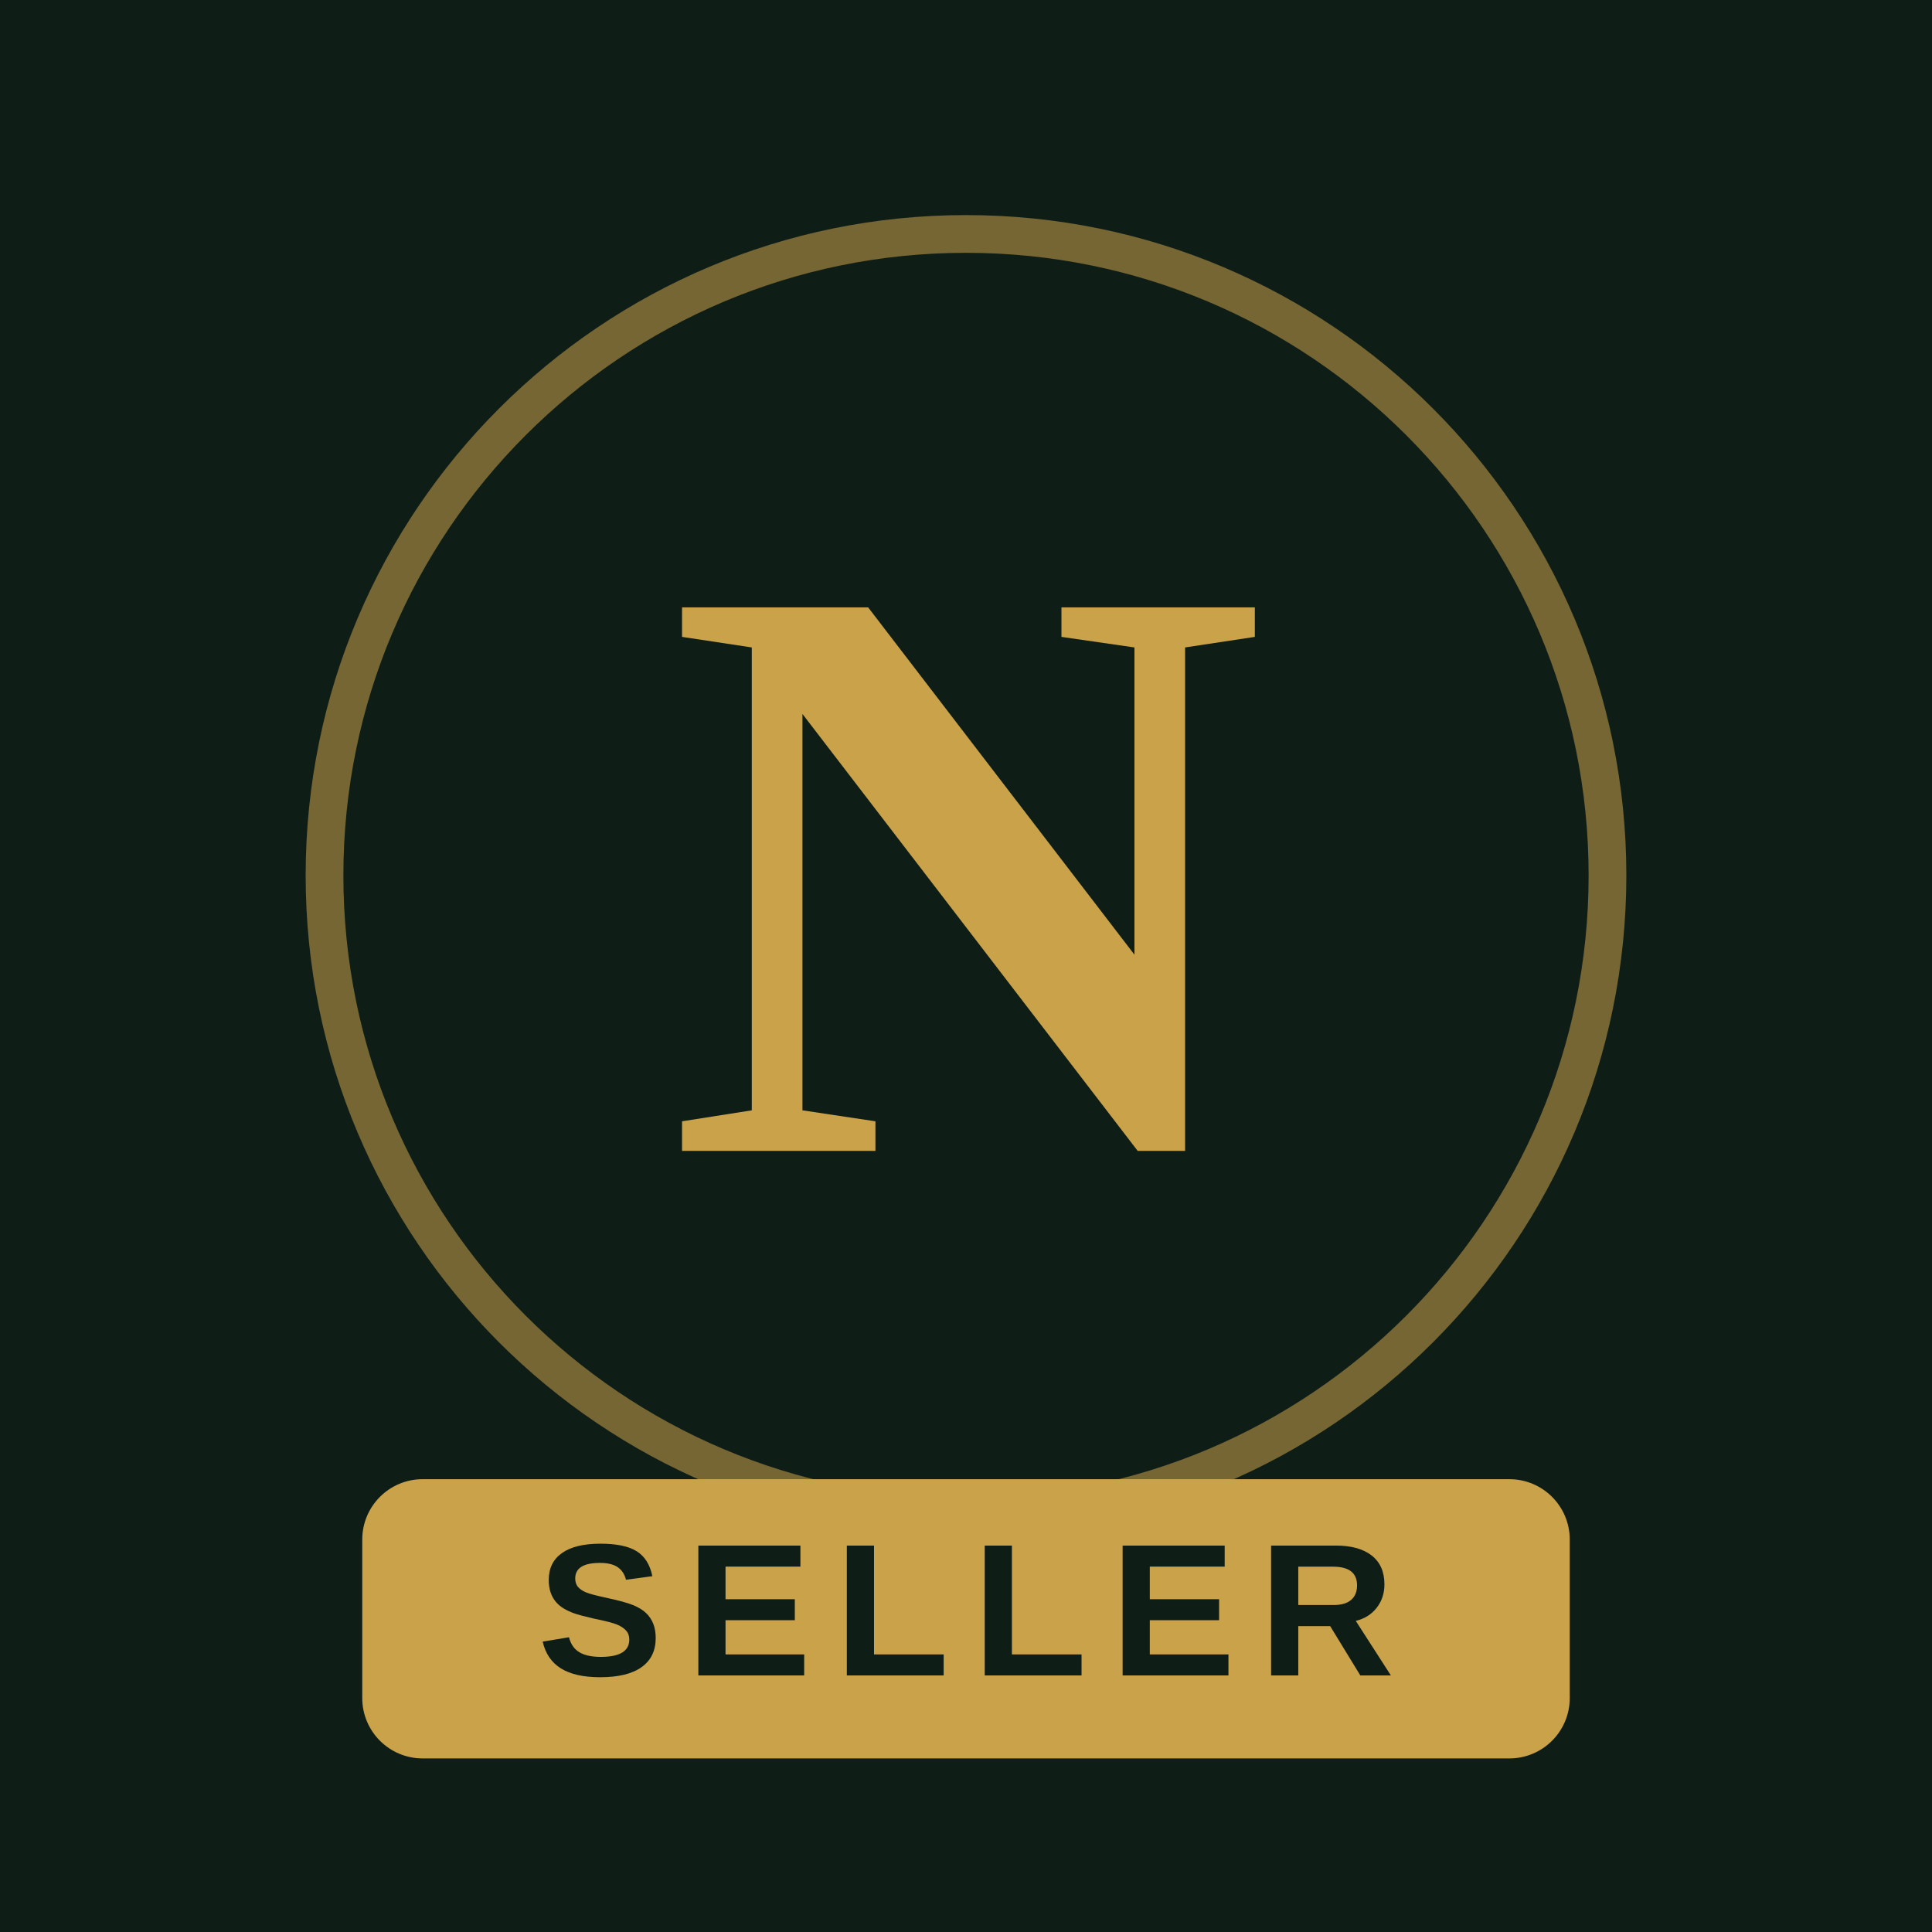
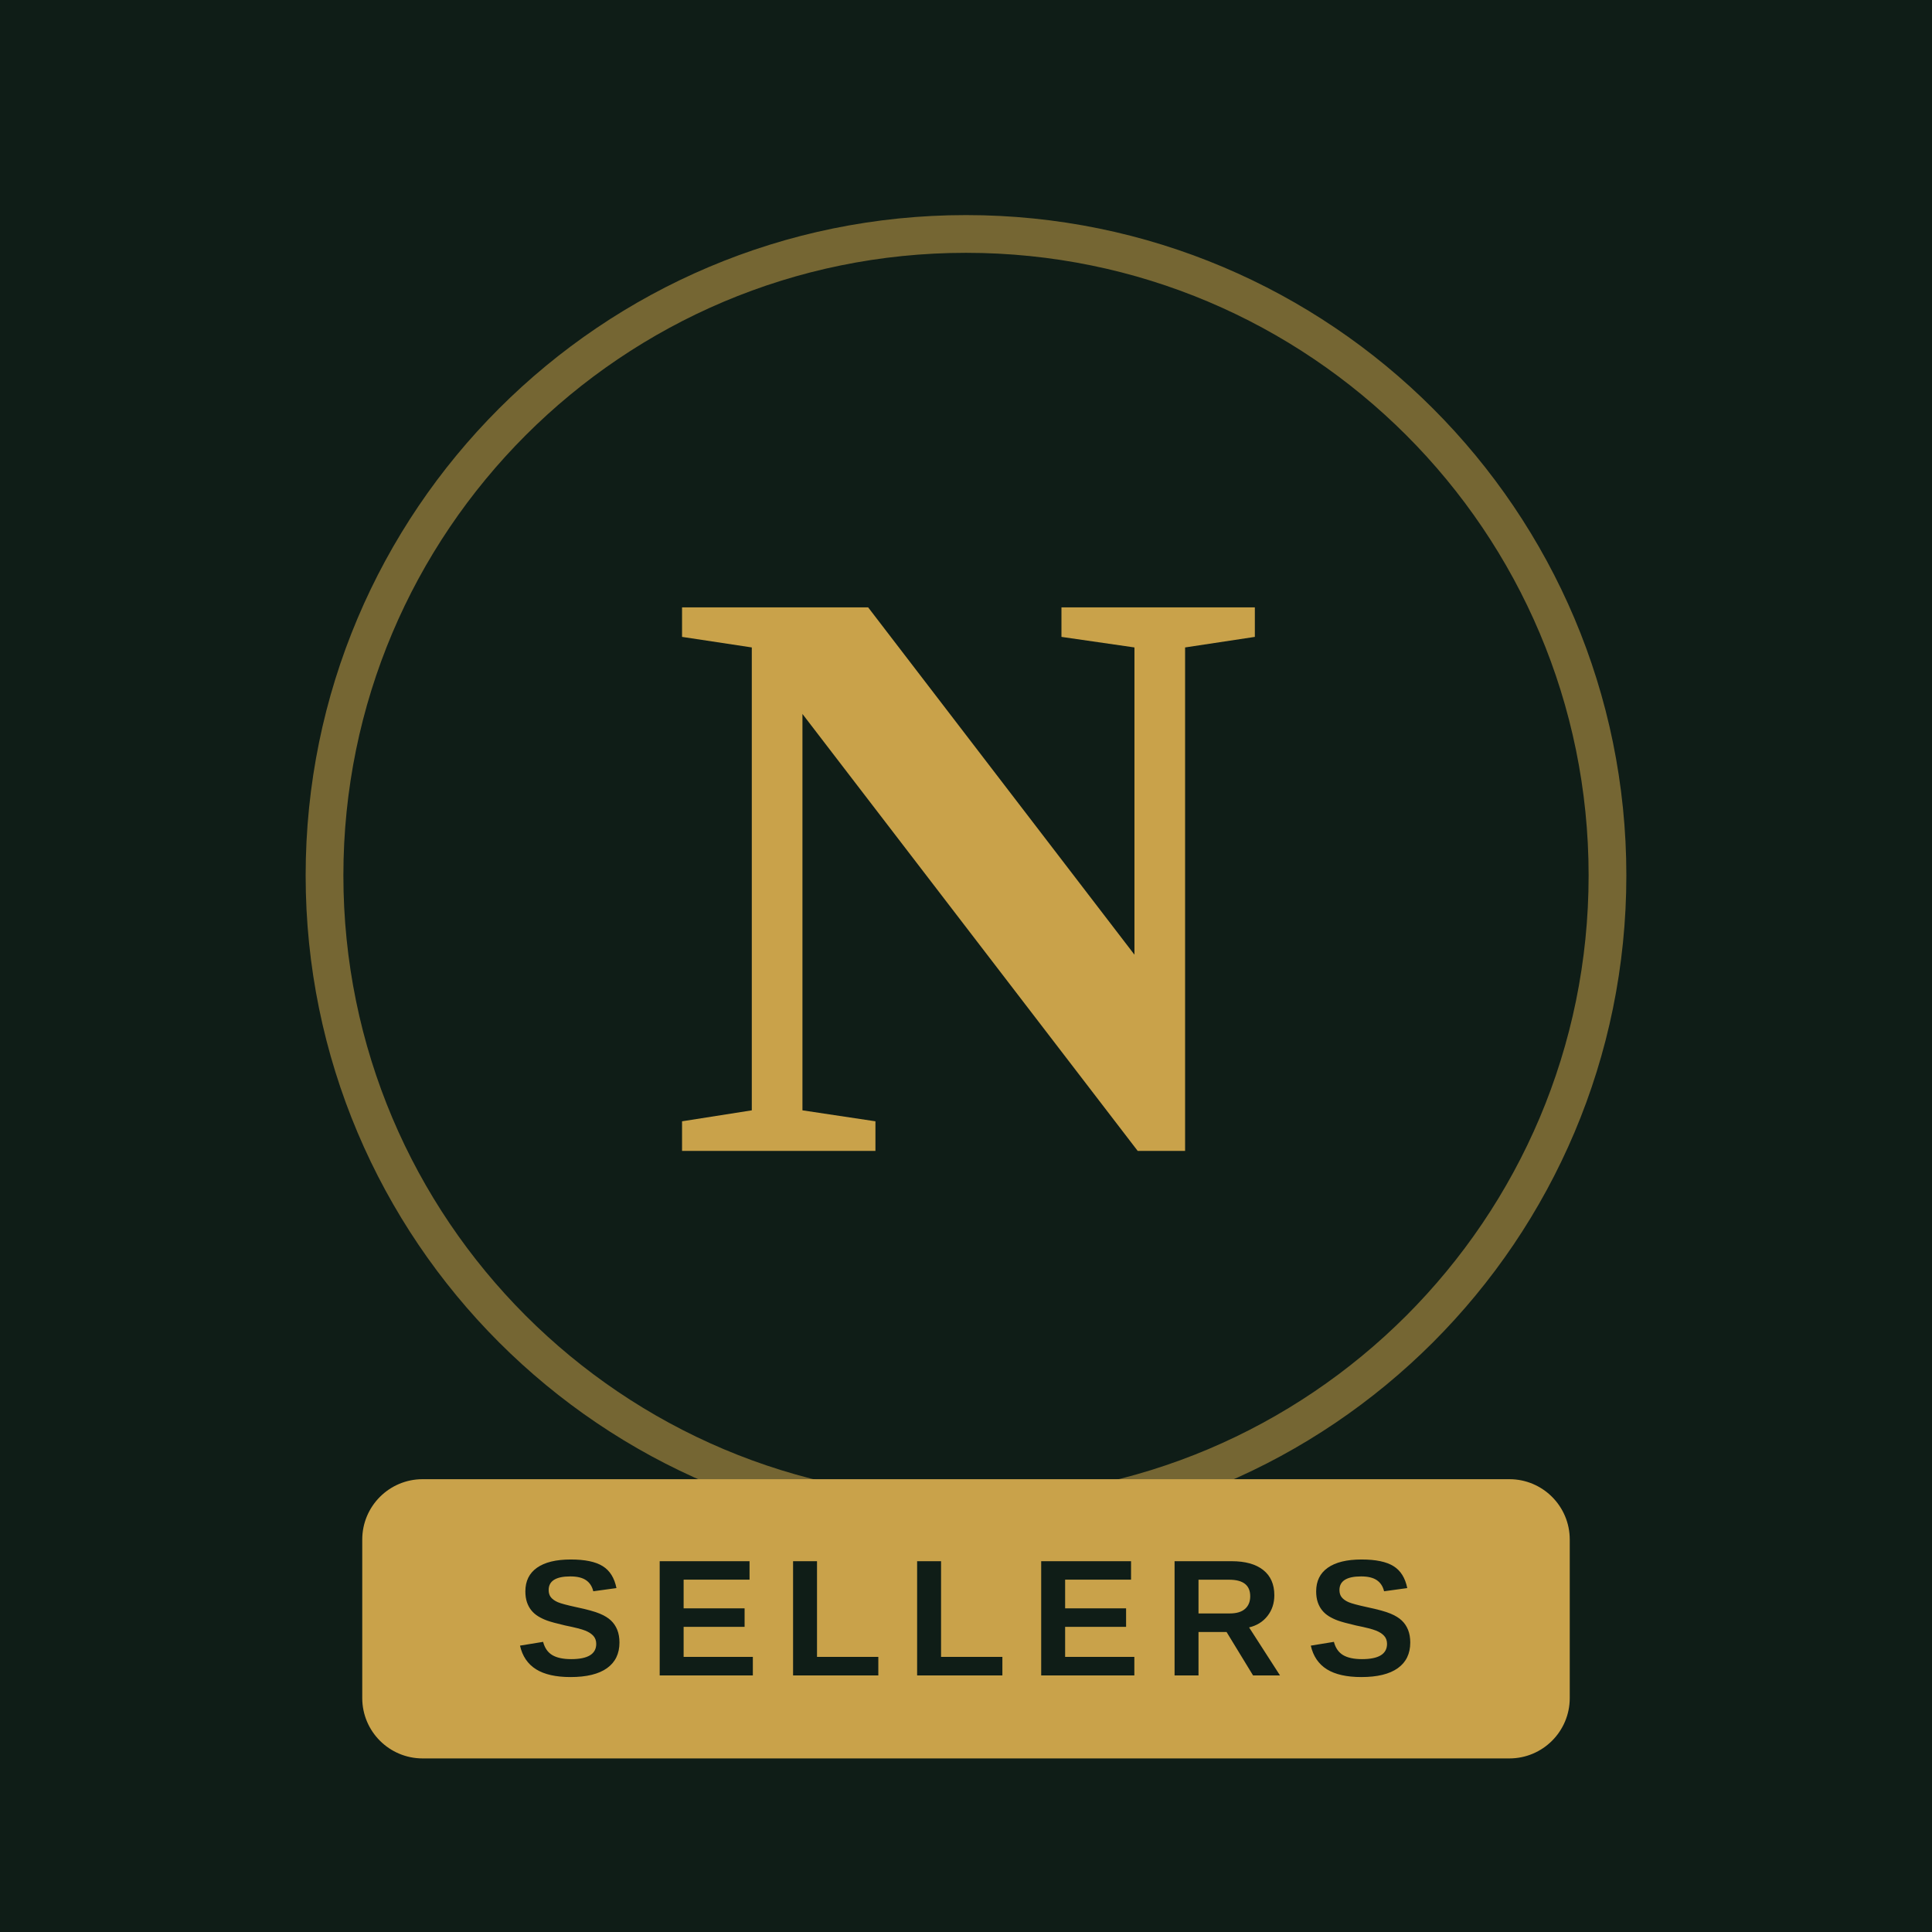
<svg xmlns="http://www.w3.org/2000/svg" viewBox="0 0 512 512">
  <rect width="512" height="512" fill="#0f1d17" />
  <g transform="translate(0 0) scale(1)">
    <circle cx="256" cy="232" r="170" fill="none" stroke="#c9a24a" stroke-width="10" opacity=".55" />
    <text x="256" y="305" text-anchor="middle" font-family="Georgia, 'Times New Roman', serif" font-size="220" font-weight="700" fill="#c9a24a">N</text>
    <rect x="96" y="392" width="320" height="74" rx="16" fill="#c9a24a" />
-     <text x="256" y="444" text-anchor="middle" font-family="Arial, Helvetica, sans-serif" font-size="50" font-weight="700" letter-spacing="6" fill="#0f1d17">SELLER</text>
+     <text x="256" y="444" text-anchor="middle" font-family="Arial, Helvetica, sans-serif" font-size="44" font-weight="700" letter-spacing="6" fill="#0f1d17">SELLERS</text>
  </g>
</svg>
